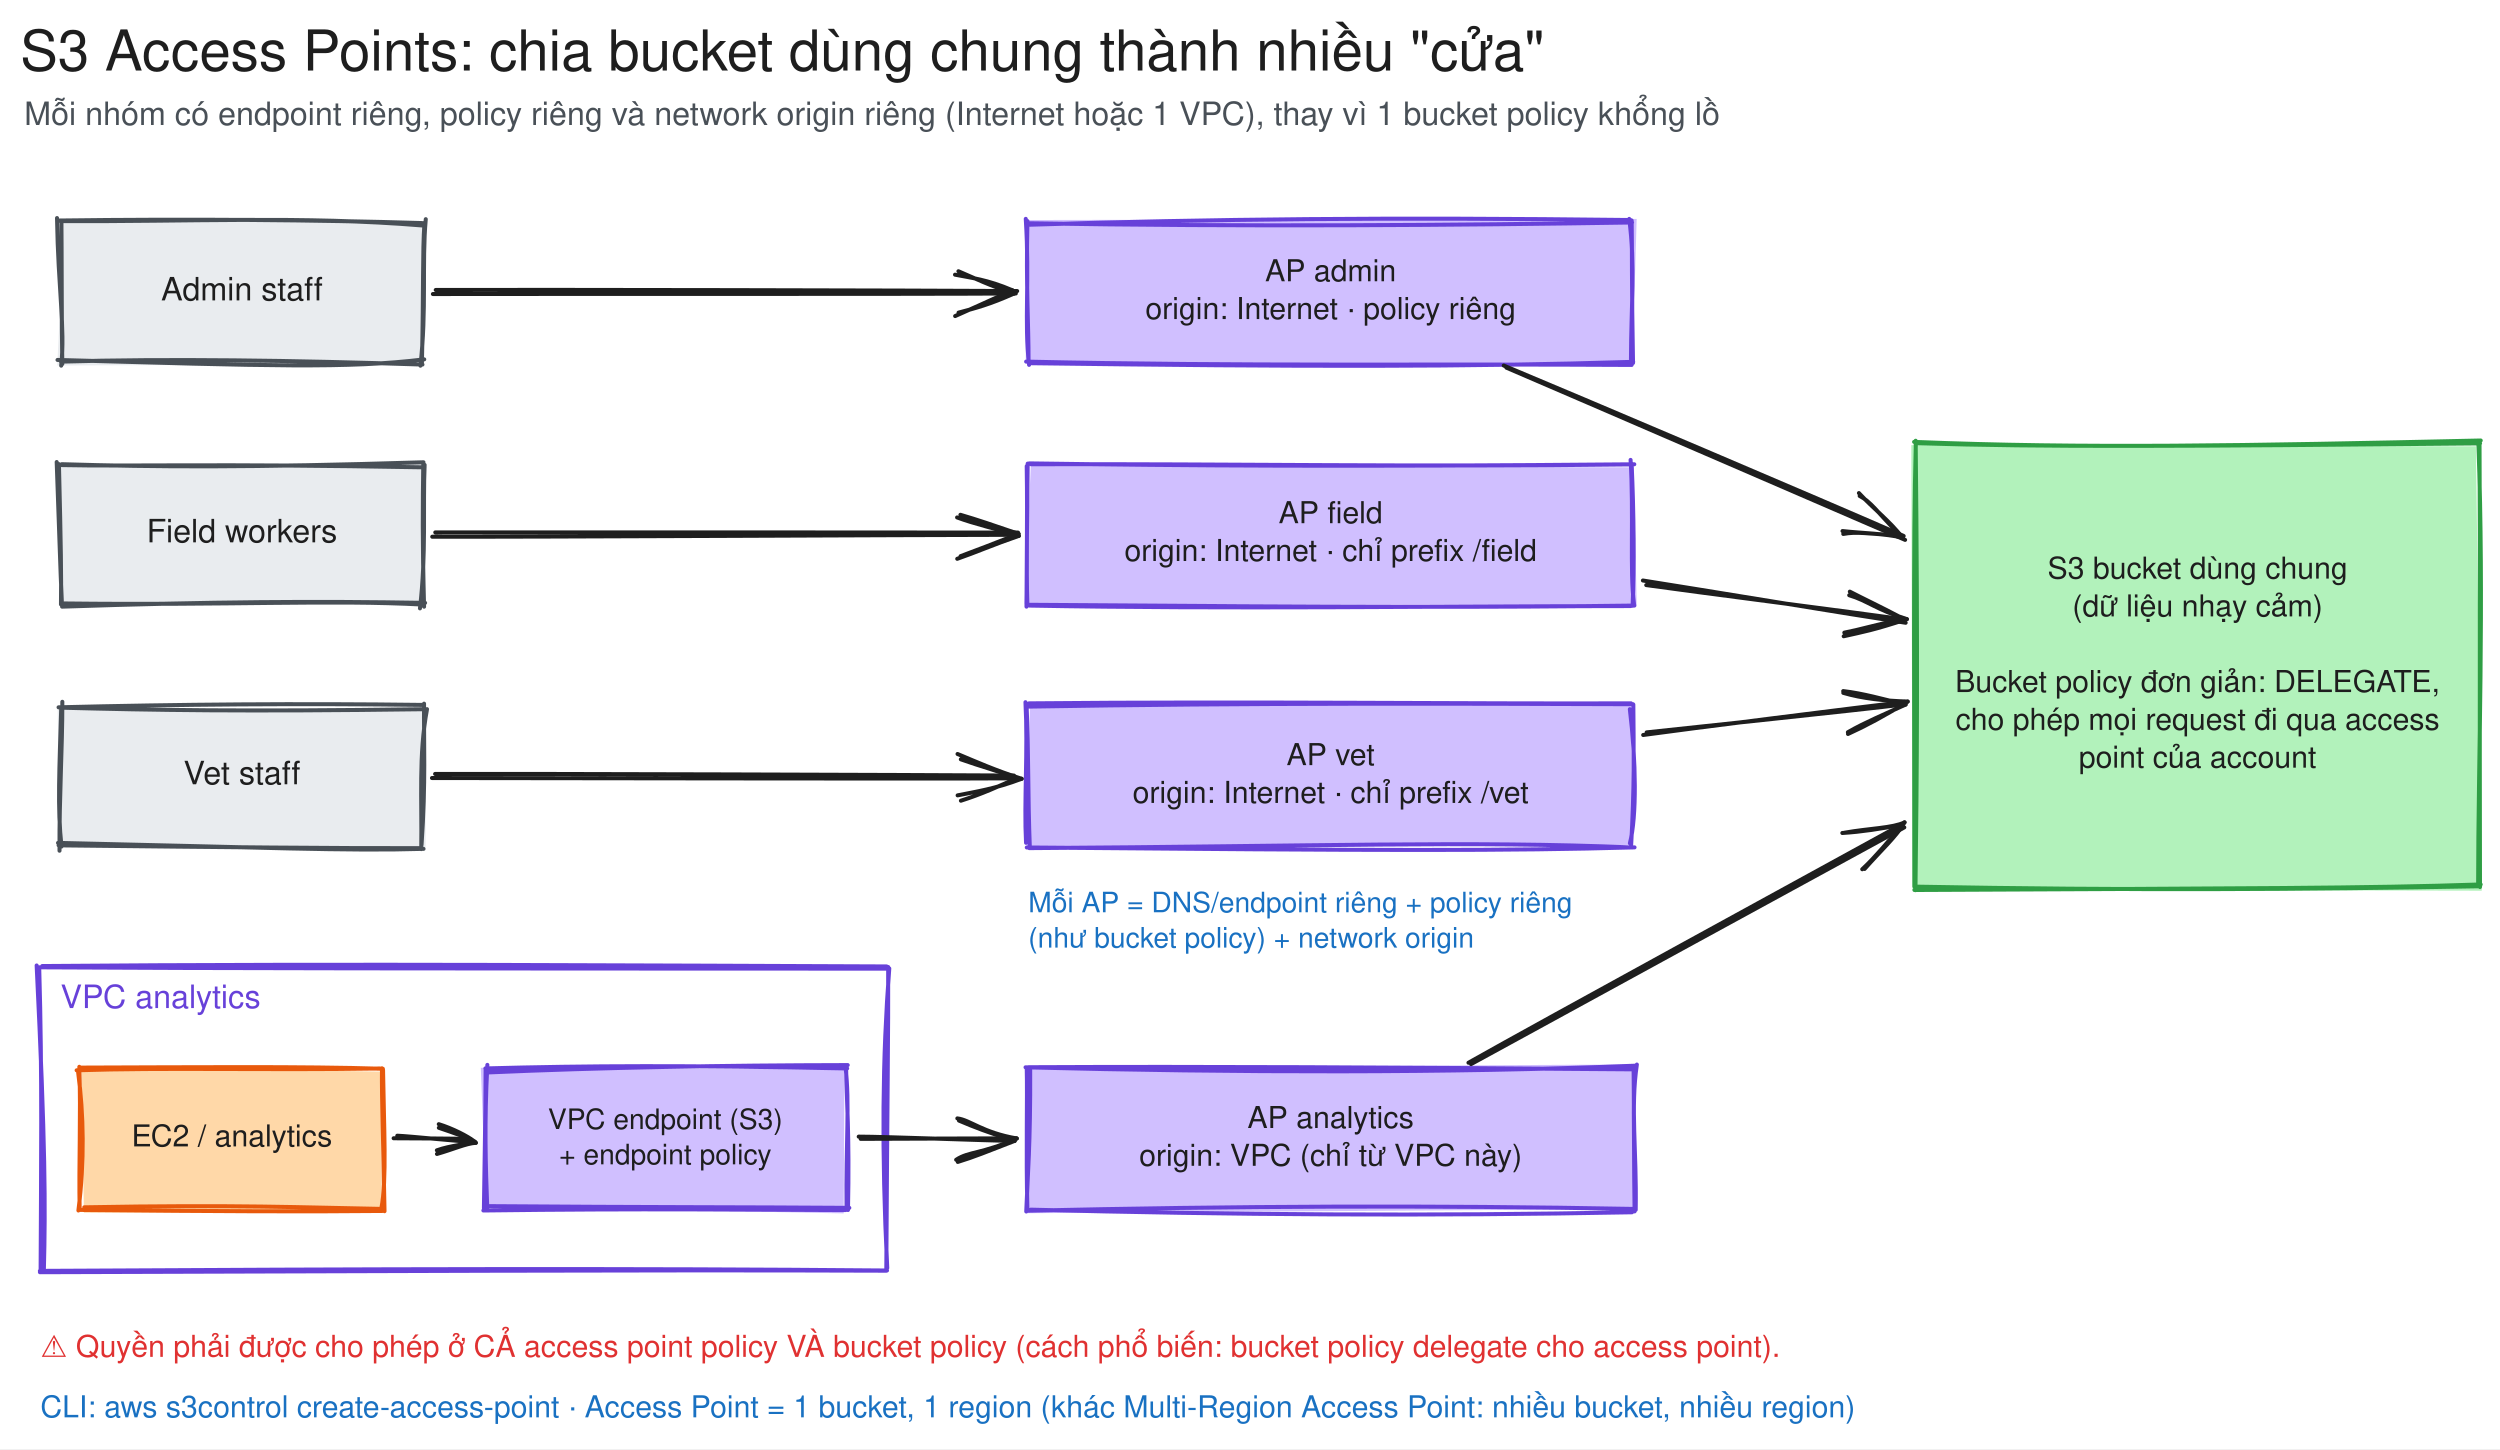
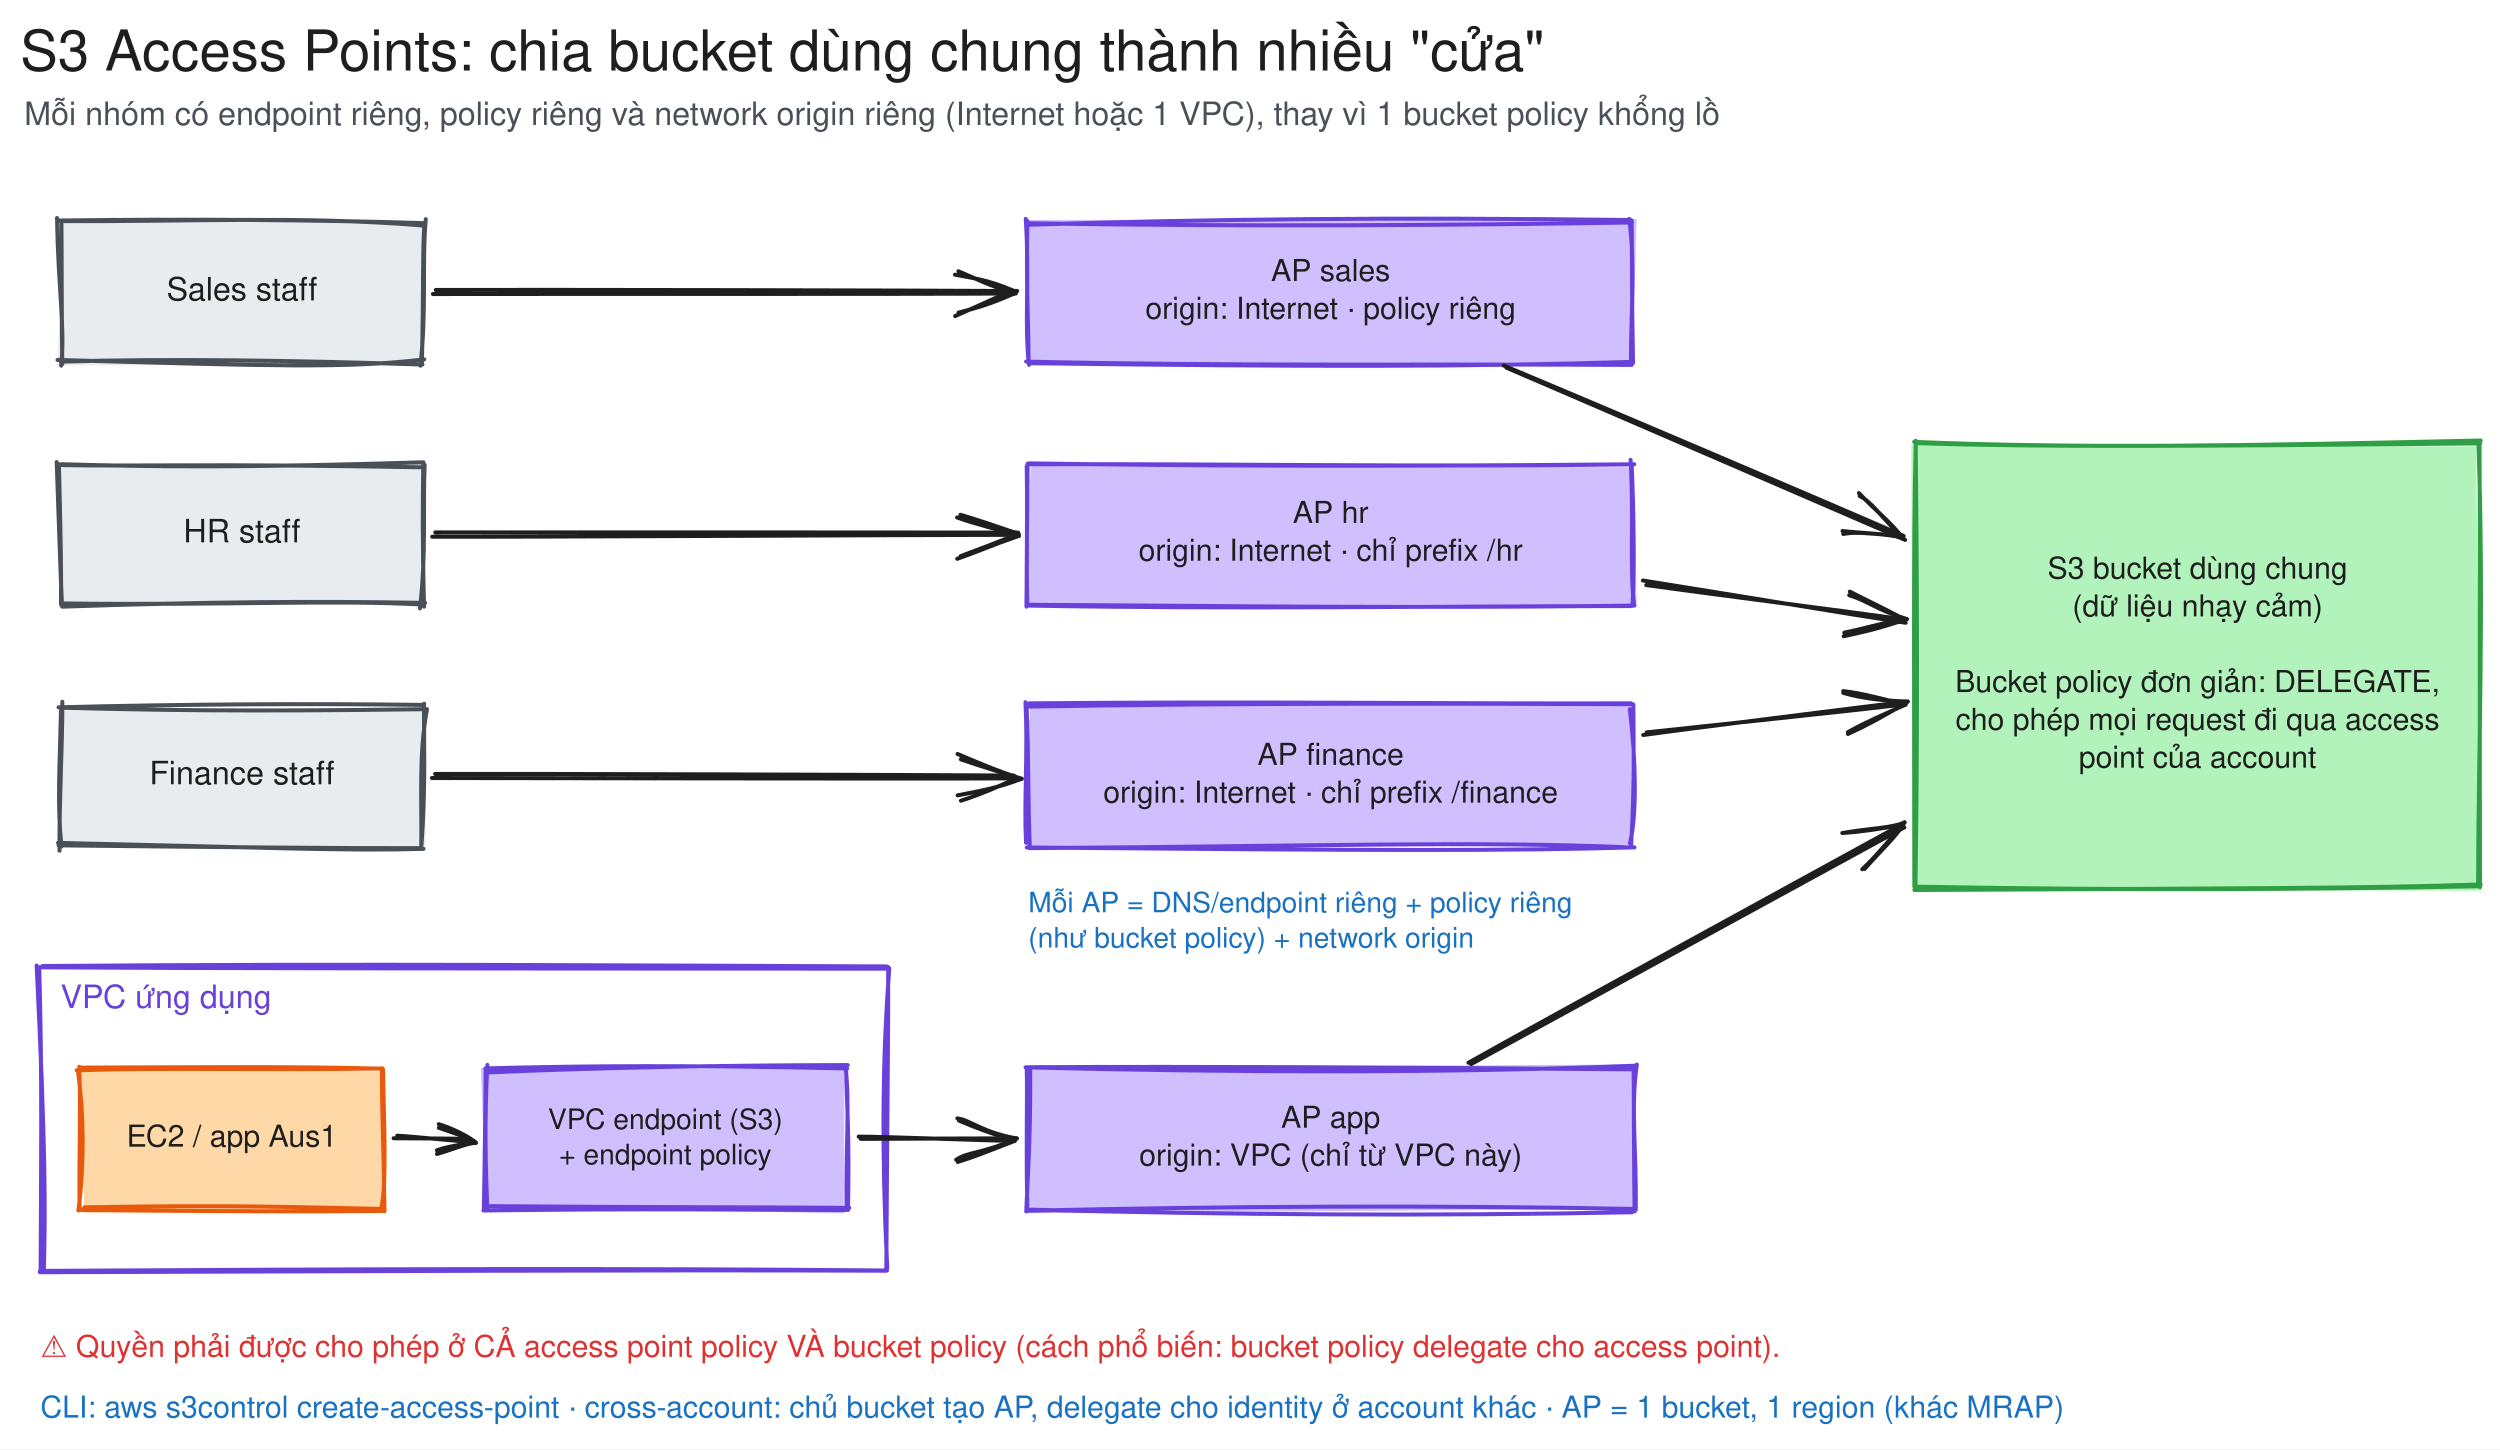
<svg xmlns="http://www.w3.org/2000/svg" version="1.1" viewBox="0 0 1240 718.75" width="1240" height="718.75">
  <defs>
    <style>
      @font-face {
        font-family: "Virgil";
        src: url("https://excalidraw.com/Virgil.woff2");
      }
      @font-face {
        font-family: "Cascadia";
        src: url("https://excalidraw.com/Cascadia.woff2");
      }
    </style>
  </defs>
  <rect x="0" y="0" width="1240" height="718.75" fill="#ffffff" />
  <g transform="translate(10 10) rotate(0 392.14 17.5)">
    <text x="0" y="25" font-family="Helvetica, Segoe UI Emoji" font-size="28px" fill="#1e1e1e" text-anchor="start" style="white-space: pre;" direction="ltr">S3 Access Points: chia bucket dùng chung thành nhiều "cửa"</text>
  </g>
  <g transform="translate(12 48) rotate(0 445.76 10)">
    <text x="0" y="14" font-family="Helvetica, Segoe UI Emoji" font-size="16px" fill="#495057" text-anchor="start" style="white-space: pre;" direction="ltr">Mỗi nhóm có endpoint riêng, policy riêng và network origin riêng (Internet hoặc 1 VPC), thay vì 1 bucket policy khổng lồ</text>
  </g>
  <g stroke-linecap="round" transform="translate(20 480) rotate(0 210 75)">
    <path d="M0.94 -0.84 C154.55 -2.19, 308.81 -1.03, 419.75 -0.65 M-0.31 -0.21 C91.87 0.32, 183.2 0.38, 419.62 0.45 M421.08 0.34 C417.73 44.04, 417.18 90.58, 420.07 148.93 M420.54 -0.36 C420.65 32.4, 420.11 62.87, 419.61 149.44 M419.63 150.27 C291.89 149.77, 163.28 150.58, -0.2 151.02 M419.96 150.17 C293.75 149.04, 167.36 149.38, -0.22 150.36 M1.77 149.3 C2.55 118.85, 2.55 88.53, -1.82 -1.13 M0.15 149.48 C0.33 101.24, 1.01 53.92, -0.56 -0.23" stroke="#6741d9" stroke-width="2" fill="none" />
  </g>
-   <g transform="translate(30 486) rotate(0 52.08 10)">
-     <text x="0" y="14" font-family="Helvetica, Segoe UI Emoji" font-size="16px" fill="#6741d9" text-anchor="start" style="white-space: pre;" direction="ltr">VPC analytics</text>
+   <g transform="translate(30.0 486.0) rotate(0 48.08 10.0)">
+     <text x="0" y="14.0" font-family="Helvetica, Segoe UI Emoji" font-size="16px" fill="#6741d9" text-anchor="start" style="white-space: pre;" direction="ltr">VPC ứng dụng</text>
  </g>
  <g stroke-linecap="round" transform="translate(30 110) rotate(0 90 35)">
    <path d="M1.95 -1.47 L181.28 0.22 L178.35 70.64 L-1.61 71.29" stroke="none" stroke-width="0" fill="#e9ecef" />
    <path d="M-0.04 -0.33 C62.38 0.03, 120.81 -3.02, 179.65 1.85 M-0.71 -0.62 C63.7 -1.48, 127.64 -0.93, 179.36 0.64 M181.18 -1.29 C179.21 20.7, 181.66 43.79, 178.53 71.39 M180.54 0.46 C179.49 15.79, 180.14 31.74, 179.27 70.03 M180.42 68.24 C142.77 72.85, 103.26 71.47, -1.47 68.53 M179.54 70.82 C116.64 68.74, 52.76 67.82, 0.23 69.37 M0.35 71.37 C2.36 52.71, -1.13 33.72, -1.72 -1.85 M0.9 70.54 C0.57 49.35, 0.65 29.81, 0.5 0.21" stroke="#495057" stroke-width="2" fill="none" />
  </g>
-   <g transform="translate(73.76 135) rotate(0 46.24 10)">
-     <text x="46.24" y="14" font-family="Helvetica, Segoe UI Emoji" font-size="16px" fill="#1e1e1e" text-anchor="middle" style="white-space: pre;" direction="ltr">Admin staff</text>
+   <g transform="translate(73.76 135.0) rotate(0 46.24 10.0)">
+     <text x="46.24" y="14.0" font-family="Helvetica, Segoe UI Emoji" font-size="16px" fill="#1e1e1e" text-anchor="middle" style="white-space: pre;" direction="ltr">Sales staff</text>
  </g>
  <g stroke-linecap="round" transform="translate(30 230) rotate(0 90 35)">
    <path d="M-0.03 0.23 L180.65 -0.53 L181.07 69.58 L0.51 68.26" stroke="none" stroke-width="0" fill="#e9ecef" />
    <path d="M-1.41 0.65 C37.32 1.45, 74.3 -0.13, 180.6 1.8 M0.63 0.24 C47.73 1.65, 93.07 1.97, 180.04 -0.71 M180.61 0.57 C179.73 20.62, 181.44 45.34, 178.3 71.76 M179.94 0.23 C179.69 19.4, 179.43 38.38, 180.34 70.92 M179.94 69.87 C133.92 67.41, 85.16 70.31, 1.34 69.29 M180.85 69.03 C127.53 68.12, 75.38 68.38, 0.79 70.9 M0.65 68.06 C-0.11 52.34, -0.57 34.01, -1.88 -0.84 M0.24 69.79 C0.44 55.86, 0.24 41.72, -0.77 0.2" stroke="#495057" stroke-width="2" fill="none" />
  </g>
-   <g transform="translate(67.12 255) rotate(0 52.88 10)">
-     <text x="52.88" y="14" font-family="Helvetica, Segoe UI Emoji" font-size="16px" fill="#1e1e1e" text-anchor="middle" style="white-space: pre;" direction="ltr">Field workers</text>
+   <g transform="translate(67.12 255.0) rotate(0 52.88 10.0)">
+     <text x="52.88" y="14.0" font-family="Helvetica, Segoe UI Emoji" font-size="16px" fill="#1e1e1e" text-anchor="middle" style="white-space: pre;" direction="ltr">HR staff</text>
  </g>
  <g stroke-linecap="round" transform="translate(30 350) rotate(0 90 35)">
    <path d="M-1.4 1.72 L181.42 1.7 L181.08 71.85 L-0.21 70.1" stroke="none" stroke-width="0" fill="#e9ecef" />
    <path d="M1.08 1.03 C45.88 2.2, 89.84 3, 179.71 1.77 M-0.95 0.83 C58.52 -0.66, 118.89 -1.15, 179.65 -0.36 M181.8 1.74 C177.57 24.64, 179.32 46.68, 178.94 71.16 M180.33 -0.99 C180.13 17.9, 181.24 37.62, 179.08 69.07 M180.05 71.03 C142.13 72.18, 100.56 70.31, -1.22 68.07 M179.28 70.69 C132.57 70.76, 86.54 70.26, -0.93 69.29 M-0.48 71.96 C-0.64 44.79, 0.93 21.79, 0.92 -1.91 M0.51 69.9 C-1.61 50.85, -0.5 31.03, 0.38 0.64" stroke="#495057" stroke-width="2" fill="none" />
  </g>
-   <g transform="translate(82.96 375) rotate(0 37.04 10)">
-     <text x="37.04" y="14" font-family="Helvetica, Segoe UI Emoji" font-size="16px" fill="#1e1e1e" text-anchor="middle" style="white-space: pre;" direction="ltr">Vet staff</text>
+   <g transform="translate(82.96 375.0) rotate(0 37.04 10.0)">
+     <text x="37.04" y="14.0" font-family="Helvetica, Segoe UI Emoji" font-size="16px" fill="#1e1e1e" text-anchor="middle" style="white-space: pre;" direction="ltr">Finance staff</text>
  </g>
  <g stroke-linecap="round" transform="translate(40 530) rotate(0 75 35)">
    <path d="M0.44 -0.93 L148.94 1.51 L149.48 71.15 L1.62 71.52" stroke="none" stroke-width="0" fill="#ffd8a8" />
    <path d="M-1.99 0.87 C42.59 -0.6, 89.33 0.89, 148.51 -0.03 M0.35 -0.47 C55.76 -0.64, 110.8 -1.13, 149.9 0.11 M149.99 0.64 C150.37 28.11, 151.93 55.69, 149.13 69.41 M149.45 -0.13 C149.3 16.37, 150.12 34.44, 150.72 70.76 M149.15 69.62 C111.6 68.97, 77.53 67.43, 1.8 68.83 M149.7 70.63 C111.27 71.01, 70.39 70.85, -0.6 70.12 M-1.11 70.41 C1.98 45.99, 1.5 22.61, -1.22 1.99 M-0.49 70.04 C-0.97 47.32, 0.18 23.16, -0.65 -0.87" stroke="#e8590c" stroke-width="2" fill="none" />
  </g>
-   <g transform="translate(60.1 555.625) rotate(0 54.9 9.375)">
-     <text x="54.9" y="13" font-family="Helvetica, Segoe UI Emoji" font-size="15px" fill="#1e1e1e" text-anchor="middle" style="white-space: pre;" direction="ltr">EC2 / analytics</text>
+   <g transform="translate(60.1 555.62) rotate(0 54.9 9.38)">
+     <text x="54.9" y="13.12" font-family="Helvetica, Segoe UI Emoji" font-size="15px" fill="#1e1e1e" text-anchor="middle" style="white-space: pre;" direction="ltr">EC2 / app Aus1</text>
  </g>
  <g stroke-linecap="round" transform="translate(240 530) rotate(0 90 35)">
    <path d="M-1.52 -0.38 L178.86 0.41 L178.48 71.85 L1.04 68.4" stroke="none" stroke-width="0" fill="#d0bfff" />
    <path d="M1.52 1.95 C59.32 -0.58, 117.66 -1.59, 180.47 -1.72 M0.74 -0.06 C51.07 -1.42, 100.7 -1.69, 180.19 -0.05 M179.36 -0.87 C181.54 17.49, 179.49 36.69, 179.89 69.43 M179.66 -0.57 C179.91 16.59, 181.4 31.78, 180.6 70.17 M181.26 69.1 C129.93 68.71, 80.65 68.86, 1.74 68.24 M179.46 70.2 C130.26 70.05, 79.64 69.36, -0.25 70.4 M1.67 69.19 C0.89 48.3, 0.19 27.05, 1.73 -1.82 M0.02 69.28 C0.22 49.59, 0.78 29.22, 0.87 0.38" stroke="#6741d9" stroke-width="2" fill="none" />
  </g>
  <g transform="translate(271.41 547.5) rotate(0 58.59 17.5)">
    <text x="58.59" y="12.5" font-family="Helvetica, Segoe UI Emoji" font-size="14px" fill="#1e1e1e" text-anchor="middle" style="white-space: pre;" direction="ltr">VPC endpoint (S3)</text>
    <text x="58.59" y="30" font-family="Helvetica, Segoe UI Emoji" font-size="14px" fill="#1e1e1e" text-anchor="middle" style="white-space: pre;" direction="ltr">+ endpoint policy</text>
  </g>
  <g stroke-linecap="round" transform="translate(510 110) rotate(0 150 35)">
    <path d="M-0.84 -0.89 L301.79 -1.41 L299.71 70.32 L-1.25 69.97" stroke="none" stroke-width="0" fill="#d0bfff" />
    <path d="M0.81 1.46 C90.1 -1.38, 179.17 -2.32, 298.78 -0.87 M-0.25 0.72 C107.68 2.57, 215.07 1.69, 299.5 0.35 M298.09 -1.43 C301.14 21.66, 299.01 41.42, 298.96 68.09 M299.3 -0.65 C299.58 14.6, 299.22 29.4, 299.98 70.04 M299.3 71.01 C202.48 70.4, 104.99 71.72, -1.04 69.36 M300.06 69.47 C218.36 72.01, 137.54 71.97, 0.39 70.14 M0.42 70.98 C-2.04 49.53, 0.74 29.6, -1.22 -1.45 M0.16 69.04 C0.2 51.11, -1.17 32.25, -0.39 -0.35" stroke="#6741d9" stroke-width="2" fill="none" />
  </g>
  <g transform="translate(556.35 126.25) rotate(0 103.65 18.75)">
-     <text x="103.65" y="13.25" font-family="Helvetica, Segoe UI Emoji" font-size="15px" fill="#1e1e1e" text-anchor="middle" style="white-space: pre;" direction="ltr">AP admin</text>
-     <text x="103.65" y="32" font-family="Helvetica, Segoe UI Emoji" font-size="15px" fill="#1e1e1e" text-anchor="middle" style="white-space: pre;" direction="ltr">origin: Internet · policy riêng</text>
+     <text x="103.65" y="13.12" font-family="Helvetica, Segoe UI Emoji" font-size="15px" fill="#1e1e1e" text-anchor="middle" style="white-space: pre;" direction="ltr">AP sales</text>
+     <text x="103.65" y="31.88" font-family="Helvetica, Segoe UI Emoji" font-size="15px" fill="#1e1e1e" text-anchor="middle" style="white-space: pre;" direction="ltr">origin: Internet · policy riêng</text>
  </g>
  <g stroke-linecap="round" transform="translate(510 230) rotate(0 150 35)">
    <path d="M1.29 1.03 L300.25 1.79 L301.82 70.1 L-1.82 69.66" stroke="none" stroke-width="0" fill="#d0bfff" />
    <path d="M1.36 0.26 C98.11 -0.03, 195.81 1.72, 299.17 0.34 M0.49 -0.16 C78.78 0.96, 157.59 1.59, 300.61 0.28 M298.77 -1.89 C300.39 24.74, 298.34 53.5, 300.44 69.43 M299.28 -0.04 C300.43 25.21, 300.6 50.55, 299.78 70.47 M298.85 70.61 C198.96 70.66, 99.7 72.2, 0.61 70.37 M300.66 70.36 C231.02 71.3, 161.38 71.2, -0.2 69.97 M-0.43 69.54 C-1.08 50.31, -0.27 30.75, -0.75 1.2 M-0.86 70.9 C-0.7 46.05, -0.58 20.97, -0.27 -0.05" stroke="#6741d9" stroke-width="2" fill="none" />
  </g>
-   <g transform="translate(540.075 246.25) rotate(0 119.925 18.75)">
-     <text x="119.925" y="13.25" font-family="Helvetica, Segoe UI Emoji" font-size="15px" fill="#1e1e1e" text-anchor="middle" style="white-space: pre;" direction="ltr">AP field</text>
-     <text x="119.925" y="32" font-family="Helvetica, Segoe UI Emoji" font-size="15px" fill="#1e1e1e" text-anchor="middle" style="white-space: pre;" direction="ltr">origin: Internet · chỉ prefix /field</text>
+   <g transform="translate(540.08 246.25) rotate(0 119.92 18.75)">
+     <text x="119.92" y="13.12" font-family="Helvetica, Segoe UI Emoji" font-size="15px" fill="#1e1e1e" text-anchor="middle" style="white-space: pre;" direction="ltr">AP hr</text>
+     <text x="119.92" y="31.88" font-family="Helvetica, Segoe UI Emoji" font-size="15px" fill="#1e1e1e" text-anchor="middle" style="white-space: pre;" direction="ltr">origin: Internet · chỉ prefix /hr</text>
  </g>
  <g stroke-linecap="round" transform="translate(510 350) rotate(0 150 35)">
    <path d="M0.92 -1.95 L299.22 -0.27 L299.42 69.1 L-0.68 70.49" stroke="none" stroke-width="0" fill="#d0bfff" />
    <path d="M0.37 -1.13 C110.65 -2.22, 222.38 -0.81, 298.99 -1.15 M-0.48 0.49 C109.05 -1.43, 217.85 -1.01, 299.99 -0.71 M298.4 1.75 C301.53 27.47, 301.84 55, 298.43 68.27 M300.13 -0.56 C300.32 21.23, 300.69 41.02, 299.03 69.45 M299.65 70.35 C220.48 66.99, 143.37 69.76, 0.52 70.67 M300.73 70.3 C237.97 72.06, 176.59 71.93, -0.72 70.35 M-1.08 68.04 C-2.16 47.8, -0.08 21.97, -1.37 -1.71 M0.79 70.33 C-0.2 45.1, 0.19 21.59, -0.81 0.18" stroke="#6741d9" stroke-width="2" fill="none" />
  </g>
-   <g transform="translate(544.575 366.25) rotate(0 115.425 18.75)">
-     <text x="115.425" y="13.25" font-family="Helvetica, Segoe UI Emoji" font-size="15px" fill="#1e1e1e" text-anchor="middle" style="white-space: pre;" direction="ltr">AP vet</text>
-     <text x="115.425" y="32" font-family="Helvetica, Segoe UI Emoji" font-size="15px" fill="#1e1e1e" text-anchor="middle" style="white-space: pre;" direction="ltr">origin: Internet · chỉ prefix /vet</text>
+   <g transform="translate(544.58 366.25) rotate(0 115.42 18.75)">
+     <text x="115.42" y="13.12" font-family="Helvetica, Segoe UI Emoji" font-size="15px" fill="#1e1e1e" text-anchor="middle" style="white-space: pre;" direction="ltr">AP finance</text>
+     <text x="115.42" y="31.88" font-family="Helvetica, Segoe UI Emoji" font-size="15px" fill="#1e1e1e" text-anchor="middle" style="white-space: pre;" direction="ltr">origin: Internet · chỉ prefix /finance</text>
  </g>
  <g stroke-linecap="round" transform="translate(510 530) rotate(0 150 35)">
    <path d="M0.22 -0.55 L298.9 -2 L300.61 69.67 L-0.9 71.76" stroke="none" stroke-width="0" fill="#d0bfff" />
    <path d="M-1.33 -0.61 C103.48 2.06, 208.81 2.28, 301.24 -1.42 M0.21 -0.66 C88.78 -1.09, 177.2 -0.61, 300.33 0.4 M301.88 -1.98 C298.67 19.86, 301.82 40.28, 301.31 70.08 M300.16 -0.26 C300.53 23.22, 300.41 49.14, 300.76 70.86 M299.47 71.29 C199.33 73.23, 99.42 72.56, 1.23 69.99 M300.27 69.63 C200.98 67.74, 101.29 68.2, -0.59 70.53 M-0.98 70.9 C-0.36 53.91, 1.16 37.64, 0.97 -0.03 M-0.43 69.45 C-1.13 42.21, -0.36 14.45, -0.74 -0.43" stroke="#6741d9" stroke-width="2" fill="none" />
  </g>
-   <g transform="translate(563.475 546.25) rotate(0 96.525 18.75)">
-     <text x="96.525" y="13.25" font-family="Helvetica, Segoe UI Emoji" font-size="15px" fill="#1e1e1e" text-anchor="middle" style="white-space: pre;" direction="ltr">AP analytics</text>
-     <text x="96.525" y="32" font-family="Helvetica, Segoe UI Emoji" font-size="15px" fill="#1e1e1e" text-anchor="middle" style="white-space: pre;" direction="ltr">origin: VPC (chỉ từ VPC này)</text>
+   <g transform="translate(563.48 546.25) rotate(0 96.53 18.75)">
+     <text x="96.53" y="13.12" font-family="Helvetica, Segoe UI Emoji" font-size="15px" fill="#1e1e1e" text-anchor="middle" style="white-space: pre;" direction="ltr">AP app</text>
+     <text x="96.53" y="31.88" font-family="Helvetica, Segoe UI Emoji" font-size="15px" fill="#1e1e1e" text-anchor="middle" style="white-space: pre;" direction="ltr">origin: VPC (chỉ từ VPC này)</text>
  </g>
  <g stroke-linecap="round" transform="translate(950 220) rotate(0 140 110)">
    <path d="M-1.99 0.79 L278.06 1.36 L280.95 221.8 L-1.38 221.2" stroke="none" stroke-width="0" fill="#b2f2bb" />
    <path d="M-0.61 -0.82 C83.22 2.57, 164.33 1.06, 280.44 -1.51 M0.76 -0.16 C64.95 1.81, 130.63 1.36, 280.11 -0.07 M279.27 -0.1 C282.19 78.4, 279.2 155.67, 279.15 219.58 M279.85 0.8 C280.23 63.24, 279.8 125.61, 280.07 219.97 M280.42 218.69 C223.87 220.62, 167.87 220.58, -0.45 221.44 M280.13 219.58 C193.14 221.17, 106.23 221.73, -0.15 219.77 M0.06 221.53 C0.8 163.64, 1.32 107.24, 0.17 -1.39 M-0.47 219.72 C-0.46 134.81, -1.14 48, 0.24 0.57" stroke="#2f9e44" stroke-width="2" fill="none" />
  </g>
  <g transform="translate(967.15 273.75) rotate(0 122.85 56.25)">
    <text x="122.85" y="13.25" font-family="Helvetica, Segoe UI Emoji" font-size="15px" fill="#1e1e1e" text-anchor="middle" style="white-space: pre;" direction="ltr">S3 bucket dùng chung</text>
    <text x="122.85" y="32" font-family="Helvetica, Segoe UI Emoji" font-size="15px" fill="#1e1e1e" text-anchor="middle" style="white-space: pre;" direction="ltr">(dữ liệu nhạy cảm)</text>
    <text x="122.85" y="50.75" font-family="Helvetica, Segoe UI Emoji" font-size="15px" fill="#1e1e1e" text-anchor="middle" style="white-space: pre;" direction="ltr" />
    <text x="122.85" y="69.5" font-family="Helvetica, Segoe UI Emoji" font-size="15px" fill="#1e1e1e" text-anchor="middle" style="white-space: pre;" direction="ltr">Bucket policy đơn giản: DELEGATE,</text>
    <text x="122.85" y="88.25" font-family="Helvetica, Segoe UI Emoji" font-size="15px" fill="#1e1e1e" text-anchor="middle" style="white-space: pre;" direction="ltr">cho phép mọi request đi qua access</text>
    <text x="122.85" y="107" font-family="Helvetica, Segoe UI Emoji" font-size="15px" fill="#1e1e1e" text-anchor="middle" style="white-space: pre;" direction="ltr">point của account</text>
  </g>
  <g stroke-linecap="round">
    <g transform="translate(216 145) rotate(0 144 0)">
      <path d="M0.12 -1.17 C48.34 -1.37, 240.54 -0.95, 288.52 -0.64 M-1.28 0.84 C46.9 0.72, 239.76 0.92, 287.85 0.56" stroke="#1e1e1e" stroke-width="2" fill="none" />
    </g>
    <g transform="translate(216 145) rotate(0 144 0)">
      <path d="M257.75 11.77 C265.08 8.48, 273.76 4.68, 286.14 -1.02 M259.44 10.06 C267.46 7.93, 274.85 6.08, 287.03 0.55" stroke="#1e1e1e" stroke-width="2" fill="none" />
    </g>
    <g transform="translate(216 145) rotate(0 144 0)">
      <path d="M257.69 -8.76 C265.14 -7.29, 273.83 -6.35, 286.14 -1.02 M259.38 -10.46 C267.54 -7, 274.95 -3.26, 287.03 0.55" stroke="#1e1e1e" stroke-width="2" fill="none" />
    </g>
  </g>
  <g stroke-linecap="round">
    <g transform="translate(216 265) rotate(0 144 0)">
      <path d="M-0.1 -0.92 C48.05 -0.95, 240.75 -0.95, 288.94 -0.84 M-1.61 1.21 C46.45 1.36, 240.08 0.3, 288.48 0.26" stroke="#1e1e1e" stroke-width="2" fill="none" />
    </g>
    <g transform="translate(216 265) rotate(0 144 0)">
      <path d="M258.79 12.17 C267.54 9.16, 277.09 4.98, 289.33 0.8 M260.44 10.86 C268.88 7.66, 276.7 4.77, 289.21 -0.2" stroke="#1e1e1e" stroke-width="2" fill="none" />
    </g>
    <g transform="translate(216 265) rotate(0 144 0)">
      <path d="M258.72 -8.35 C267.38 -5.12, 276.95 -3.06, 289.33 0.8 M260.37 -9.66 C268.67 -7.25, 276.52 -4.53, 289.21 -0.2" stroke="#1e1e1e" stroke-width="2" fill="none" />
    </g>
  </g>
  <g stroke-linecap="round">
    <g transform="translate(216 385) rotate(0 144 0)">
      <path d="M-0.19 -1.12 C47.67 -1.28, 238.95 -0.64, 286.89 -0.33 M-1.74 0.9 C46.5 0.87, 240.99 1.39, 289.02 1.04" stroke="#1e1e1e" stroke-width="2" fill="none" />
    </g>
    <g transform="translate(216 385) rotate(0 144 0)">
      <path d="M258.98 9.5 C268.05 7.66, 277.62 6.28, 290.73 1.27 M260.61 12.15 C270.39 9.07, 279.75 4.91, 288.27 0.95" stroke="#1e1e1e" stroke-width="2" fill="none" />
    </g>
    <g transform="translate(216 385) rotate(0 144 0)">
      <path d="M258.94 -11.02 C268.13 -7.18, 277.71 -2.88, 290.73 1.27 M260.57 -8.37 C270.27 -4.88, 279.64 -2.46, 288.27 0.95" stroke="#1e1e1e" stroke-width="2" fill="none" />
    </g>
  </g>
  <g stroke-linecap="round">
    <g transform="translate(196 565) rotate(0 19 0)">
      <path d="M-0.76 -0.42 C5.37 -0.39, 31.03 -0.3, 37.29 -0.04 M1.05 -1.69 C7.52 -1.43, 33.3 1.29, 39.64 1.48" stroke="#1e1e1e" stroke-width="2" fill="none" />
    </g>
    <g transform="translate(196 565) rotate(0 19 0)">
      <path d="M20.69 5.55 C27.57 3.11, 35.73 2.57, 39.48 1.29 M20.73 7.36 C28.63 5.13, 35.08 2.16, 40.01 1.83" stroke="#1e1e1e" stroke-width="2" fill="none" />
    </g>
    <g transform="translate(196 565) rotate(0 19 0)">
      <path d="M21.63 -7.41 C28.16 -5.41, 36 -1.51, 39.48 1.29 M21.67 -5.61 C29.25 -2.99, 35.35 -1.12, 40.01 1.83" stroke="#1e1e1e" stroke-width="2" fill="none" />
    </g>
  </g>
  <g stroke-linecap="round">
    <g transform="translate(426 565) rotate(0 39 0)">
      <path d="M0.9 -0.12 C14.01 -0.24, 65.25 -0.3, 77.92 -0.39 M-0.08 -1.23 C12.92 -1.21, 63.71 0.69, 76.92 0.94" stroke="#1e1e1e" stroke-width="2" fill="none" />
    </g>
    <g transform="translate(426 565) rotate(0 39 0)">
      <path d="M48.25 10.25 C54.57 6.04, 60.89 7.44, 78.33 -0.32 M49.06 11.32 C56.74 9, 63.66 6.17, 77.3 0.87" stroke="#1e1e1e" stroke-width="2" fill="none" />
    </g>
    <g transform="translate(426 565) rotate(0 39 0)">
      <path d="M48.84 -10.27 C55.08 -9.57, 61.26 -3.26, 78.33 -0.32 M49.65 -9.19 C57.02 -6.04, 63.78 -3.38, 77.3 0.87" stroke="#1e1e1e" stroke-width="2" fill="none" />
    </g>
  </g>
  <g stroke-linecap="round">
    <g transform="translate(746.8629 182.3712) rotate(0 98.81277 42.51247)">
      <path d="M0.3 -0.01 C33.5 14.18, 165.27 71.27, 198.07 85.41 M-1.01 -1.06 C32.18 12.74, 164.51 68.97, 197.36 83.48" stroke="#1e1e1e" stroke-width="2" fill="none" />
    </g>
    <g transform="translate(746.8629 182.3712) rotate(0 98.81277 42.51247)">
      <path d="M167.4 82.47 C174.14 81.19, 179.24 82.36, 195.54 83.24 M167.02 81.03 C176.79 82.14, 187.97 82.24, 196.8 84.3" stroke="#1e1e1e" stroke-width="2" fill="none" />
    </g>
    <g transform="translate(746.8629 182.3712) rotate(0 98.81277 42.51247)">
      <path d="M175.53 63.63 C180.66 66.2, 184.11 71.21, 195.54 83.24 M175.16 62.19 C182.14 69.69, 190.55 76.21, 196.8 84.3" stroke="#1e1e1e" stroke-width="2" fill="none" />
    </g>
  </g>
  <g stroke-linecap="round">
    <g transform="translate(815.9326 288.5712) rotate(0 64.0674 9.684607)">
      <path d="M-1.05 -0.64 C20.6 2.75, 107.64 17.09, 129.27 20.32 M0.6 1.63 C22.25 4.71, 107.64 15.67, 128.92 18.7" stroke="#1e1e1e" stroke-width="2" fill="none" />
    </g>
    <g transform="translate(815.9326 288.5712) rotate(0 64.0674 9.684607)">
      <path d="M98.54 27.01 C108.37 24.78, 112.96 24.08, 129.88 18.53 M98.85 25.22 C106.57 23.73, 113.68 21.53, 128.18 18.35" stroke="#1e1e1e" stroke-width="2" fill="none" />
    </g>
    <g transform="translate(815.9326 288.5712) rotate(0 64.0674 9.684607)">
      <path d="M101.28 6.67 C110.43 9.39, 114.35 13.66, 129.88 18.53 M101.58 4.88 C108.53 8.5, 114.95 11.41, 128.18 18.35" stroke="#1e1e1e" stroke-width="2" fill="none" />
    </g>
  </g>
  <g stroke-linecap="round">
    <g transform="translate(815.9515 365.0527) rotate(0 64.04849 -8.192248)">
      <path d="M-0.93 -0.5 C20.51 -3.51, 107.2 -14.34, 128.87 -16.93 M0.79 -1.8 C22.11 -4.16, 106.99 -12.95, 128.32 -15.67" stroke="#1e1e1e" stroke-width="2" fill="none" />
    </g>
    <g transform="translate(815.9515 365.0527) rotate(0 64.04849 -8.192248)">
      <path d="M100.65 -1 C109.08 -4.79, 119.26 -10.22, 130.26 -17.08 M100.6 -1.88 C109.62 -7.05, 118.49 -10.61, 129.23 -15.59" stroke="#1e1e1e" stroke-width="2" fill="none" />
    </g>
    <g transform="translate(815.9515 365.0527) rotate(0 64.04849 -8.192248)">
      <path d="M98.32 -21.39 C107.71 -18.6, 118.64 -17.46, 130.26 -17.08 M98.28 -22.27 C108.16 -21.12, 117.75 -18.34, 129.23 -15.59" stroke="#1e1e1e" stroke-width="2" fill="none" />
    </g>
  </g>
  <g stroke-linecap="round">
    <g transform="translate(729.3076 527.1226) rotate(0 107.7137 -58.86678)">
      <path d="M0.33 0.68 C36.02 -18.92, 179.44 -97.18, 215.22 -116.73 M-0.95 -0.01 C34.46 -20.01, 178.33 -98.6, 214.17 -118.33" stroke="#1e1e1e" stroke-width="2" fill="none" />
    </g>
    <g transform="translate(729.3076 527.1226) rotate(0 107.7137 -58.86678)">
      <path d="M195.52 -96.12 C203.63 -105.3, 211.53 -112.48, 215.34 -119.23 M194.36 -95.97 C201.05 -102.16, 206.62 -109.17, 214.48 -118.09" stroke="#1e1e1e" stroke-width="2" fill="none" />
    </g>
    <g transform="translate(729.3076 527.1226) rotate(0 107.7137 -58.86678)">
      <path d="M185.65 -114.11 C197.77 -116.27, 209.54 -116.4, 215.34 -119.23 M184.49 -113.96 C194.35 -114.58, 202.99 -115.99, 214.48 -118.09" stroke="#1e1e1e" stroke-width="2" fill="none" />
    </g>
  </g>
  <g transform="translate(510 440) rotate(0 140 17.5)">
    <text x="0" y="12.5" font-family="Helvetica, Segoe UI Emoji" font-size="14px" fill="#1971c2" text-anchor="start" style="white-space: pre;" direction="ltr">Mỗi AP = DNS/endpoint riêng + policy riêng</text>
    <text x="0" y="30" font-family="Helvetica, Segoe UI Emoji" font-size="14px" fill="#1971c2" text-anchor="start" style="white-space: pre;" direction="ltr">(như bucket policy) + network origin</text>
  </g>
  <g transform="translate(20 660) rotate(0 437.85 9.375)">
    <text x="0" y="13" font-family="Helvetica, Segoe UI Emoji" font-size="15px" fill="#e03131" text-anchor="start" style="white-space: pre;" direction="ltr">⚠ Quyền phải được cho phép ở CẢ access point policy VÀ bucket policy (cách phổ biến: bucket policy delegate cho access point).</text>
  </g>
-   <g transform="translate(20 690) rotate(0 483 9.375)">
-     <text x="0" y="13" font-family="Helvetica, Segoe UI Emoji" font-size="15px" fill="#1971c2" text-anchor="start" style="white-space: pre;" direction="ltr">CLI: aws s3control create-access-point · Access Point = 1 bucket, 1 region (khác Multi-Region Access Point: nhiều bucket, nhiều region)</text>
+   <g transform="translate(20.0 690.0) rotate(0 533.09 9.38)">
+     <text x="0" y="13.12" font-family="Helvetica, Segoe UI Emoji" font-size="15px" fill="#1971c2" text-anchor="start" style="white-space: pre;" direction="ltr">CLI: aws s3control create-access-point · cross-account: chủ bucket tạo AP, delegate cho identity ở account khác · AP = 1 bucket, 1 region (khác MRAP)</text>
  </g>
</svg>
